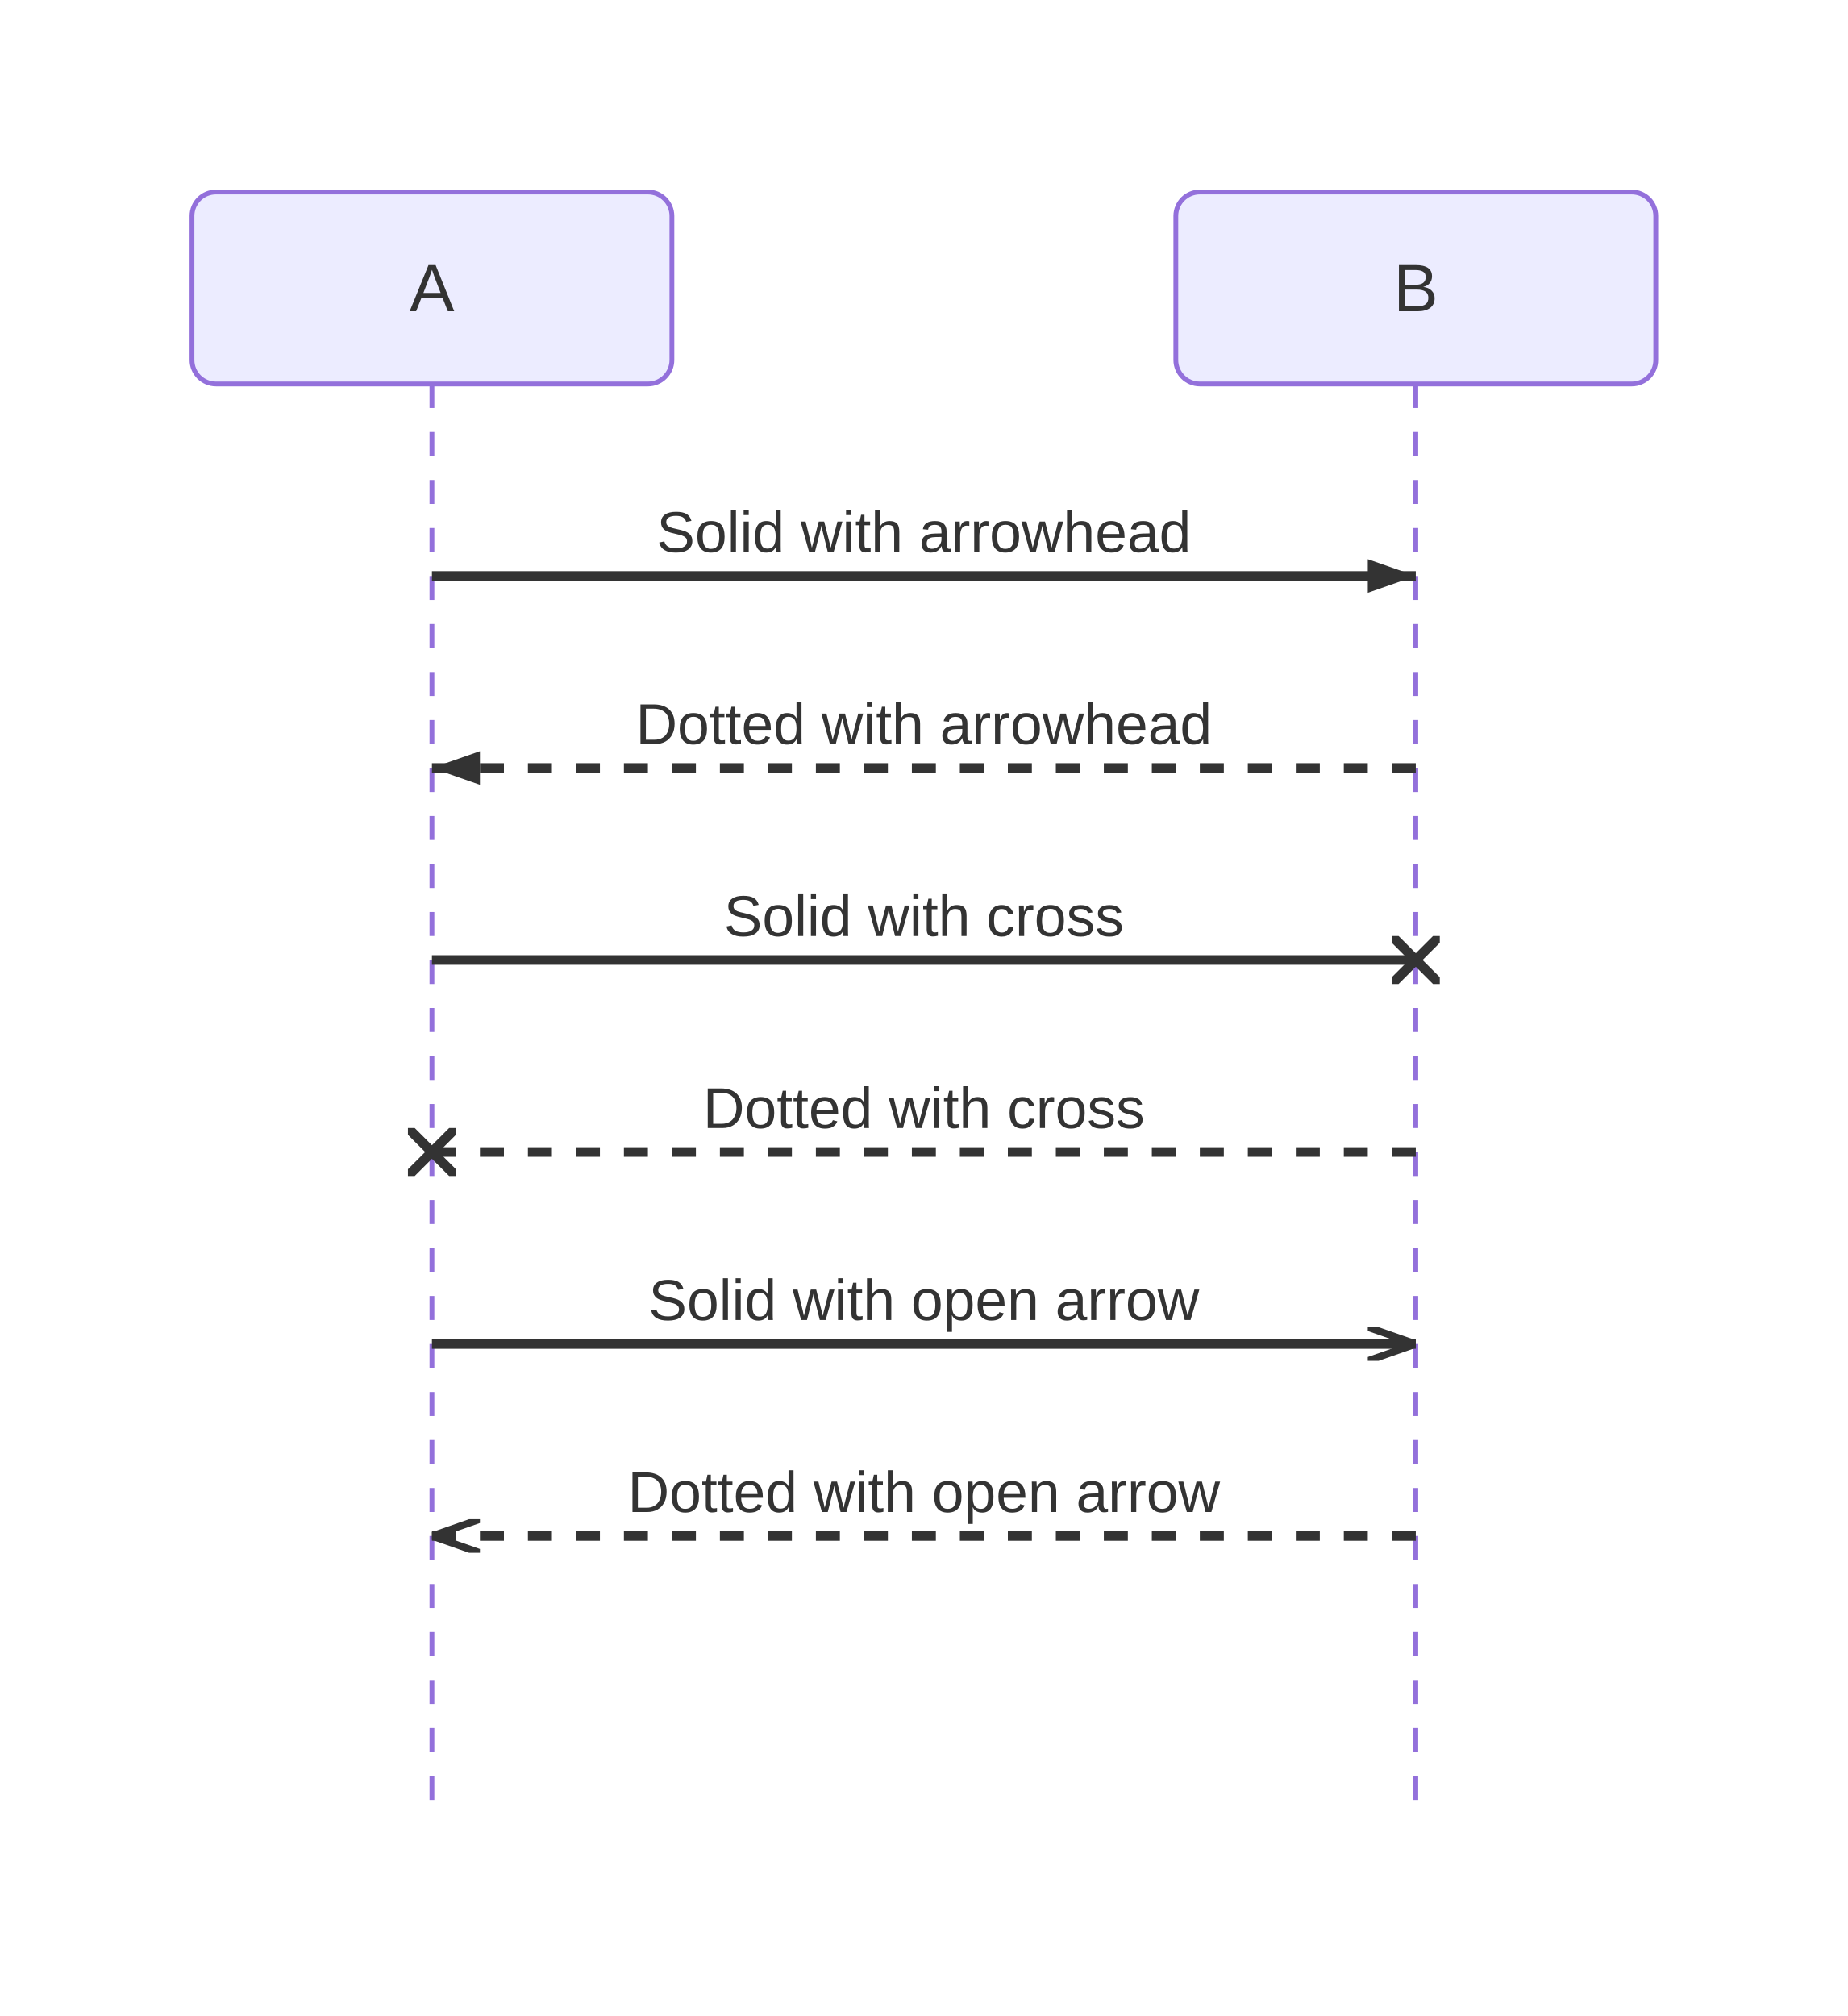
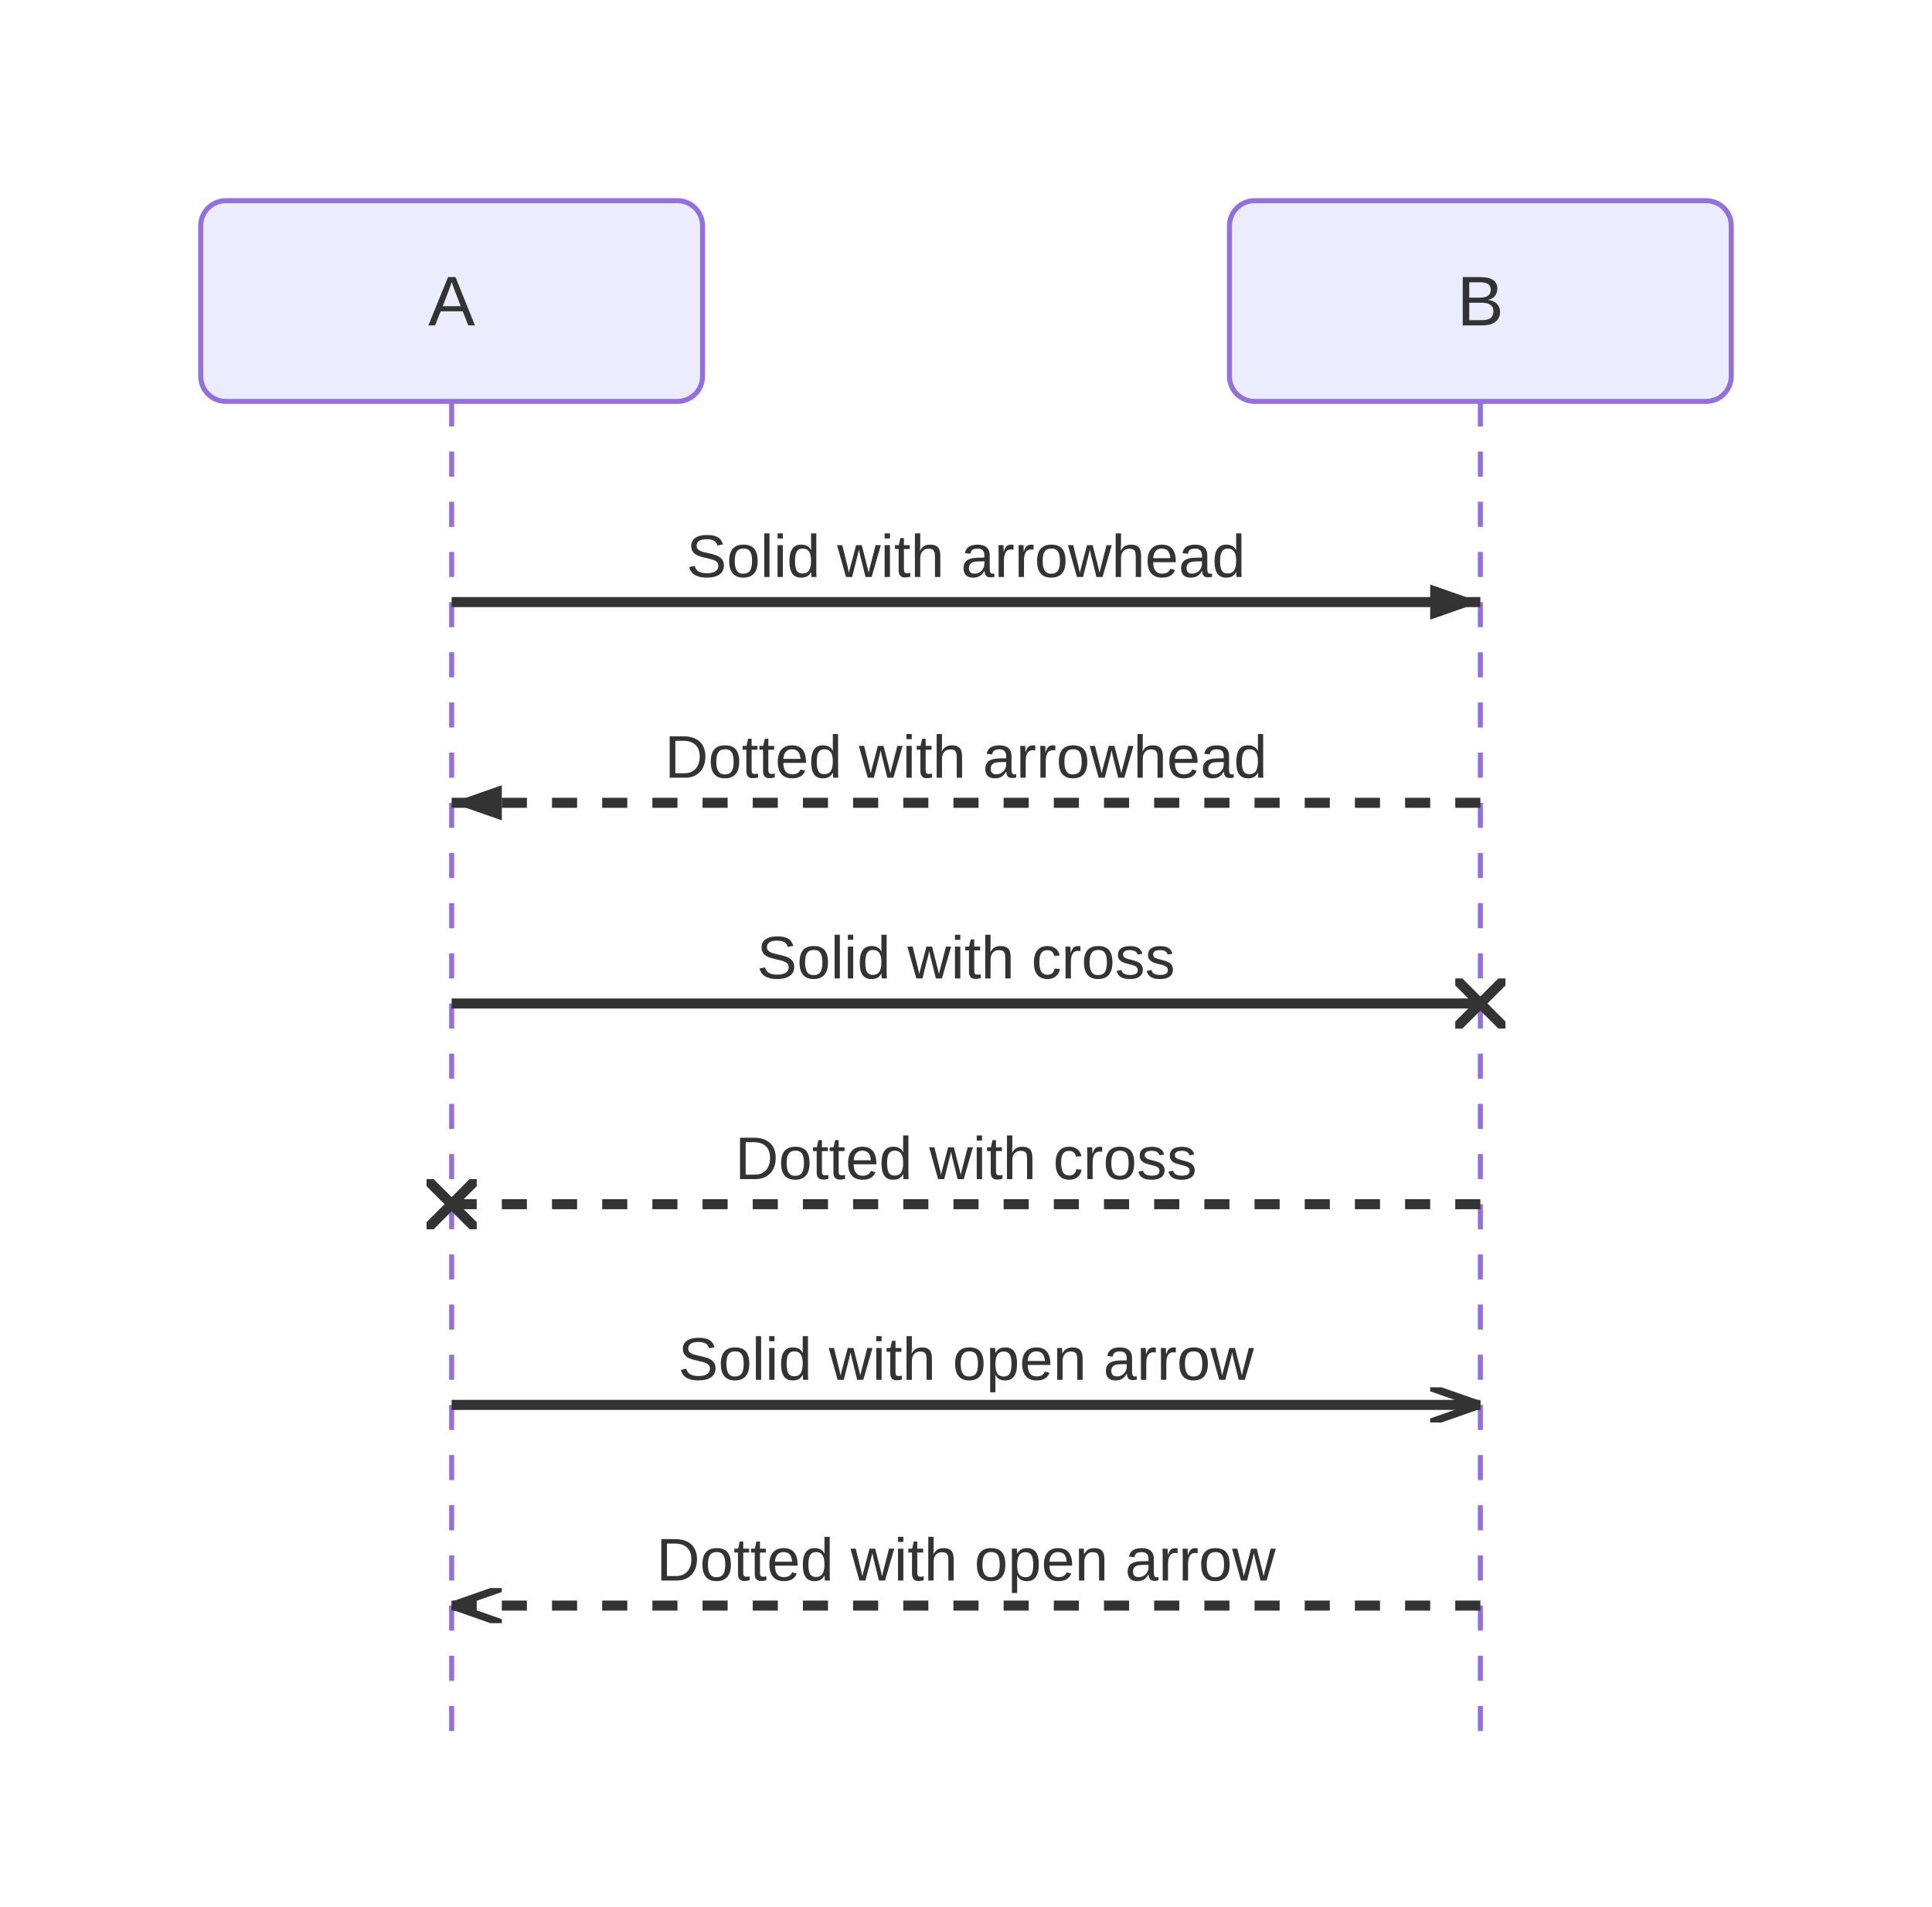
- <svg xmlns="http://www.w3.org/2000/svg" viewBox="-20.0 -20 385 420" width="385" height="420" style="background-color: white">
+ <svg xmlns="http://www.w3.org/2000/svg" viewBox="-20.0 -20 385 380" width="385" height="380" style="background-color: white">
  <defs>
    <marker id="seq-arrow" markerWidth="10" markerHeight="7" refX="10" refY="3.5" orient="auto" markerUnits="userSpaceOnUse">
      <polygon points="0 0, 10 3.5, 0 7" fill="#333333" />
    </marker>
    <marker id="seq-arrow-open" markerWidth="10" markerHeight="7" refX="10" refY="3.5" orient="auto" markerUnits="userSpaceOnUse">
      <polyline points="0 0, 10 3.5, 0 7" fill="none" stroke="#333333" stroke-width="1.5" />
    </marker>
    <marker id="seq-cross" markerWidth="10" markerHeight="10" refX="5" refY="5" orient="auto" markerUnits="userSpaceOnUse">
      <line x1="0" y1="0" x2="10" y2="10" stroke="#333333" stroke-width="2" />
      <line x1="10" y1="0" x2="0" y2="10" stroke="#333333" stroke-width="2" />
    </marker>
    <marker id="seq-async" markerWidth="10" markerHeight="7" refX="10" refY="3.5" orient="auto" markerUnits="userSpaceOnUse">
      <polyline points="0 0, 10 3.5, 0 7" fill="none" stroke="#333333" stroke-width="1.5" />
    </marker>
  </defs>
  <style>.seq-participant rect { fill: #ECECFF; stroke: #9370DB; stroke-width: 1; }
.seq-participant text { fill: #333333; font-family: "trebuchet ms", verdana, arial, sans-serif, "Apple Color Emoji", "Segoe UI Emoji", "Noto Color Emoji", "Twemoji Mozilla"; font-size: 14px; }
.seq-lifeline { stroke: #9370DB; stroke-width: 1; stroke-dasharray: 5,5; }
.seq-message line, .seq-message path { stroke: #333333; stroke-width: 2; }
.seq-message text { fill: #333333; font-family: "trebuchet ms", verdana, arial, sans-serif, "Apple Color Emoji", "Segoe UI Emoji", "Noto Color Emoji", "Twemoji Mozilla"; font-size: 12px; }
.seq-activation { fill: #ECECFF; stroke: #9370DB; stroke-width: 1; }
.seq-note rect { fill: #ffffcc; stroke: #aaaa33; stroke-width: 1; }
.seq-note text { fill: #333333; font-family: "trebuchet ms", verdana, arial, sans-serif, "Apple Color Emoji", "Segoe UI Emoji", "Noto Color Emoji", "Twemoji Mozilla"; font-size: 12px; }
.seq-fragment rect { fill: none; stroke: #9370DB; stroke-width: 1; stroke-dasharray: 3,3; }
.seq-fragment text { fill: #333333; font-family: "trebuchet ms", verdana, arial, sans-serif, "Apple Color Emoji", "Segoe UI Emoji", "Noto Color Emoji", "Twemoji Mozilla"; font-size: 11px; font-weight: bold; }
.seq-actor line, .seq-actor circle { stroke: #9370DB; stroke-width: 1; fill: none; }
.seq-actor text { fill: #333333; font-family: "trebuchet ms", verdana, arial, sans-serif, "Apple Color Emoji", "Segoe UI Emoji", "Noto Color Emoji", "Twemoji Mozilla"; font-size: 14px; }
</style>
-   <line class="seq-lifeline" x1="70" y1="60" x2="70" y2="360" />
-   <line class="seq-lifeline" x1="275" y1="60" x2="275" y2="360" />
+   <line class="seq-lifeline" x1="70" y1="60" x2="70" y2="330" />
+   <line class="seq-lifeline" x1="275" y1="60" x2="275" y2="330" />
  <g class="seq-message">
    <line x1="70" y1="100" x2="275" y2="100" marker-end="url(#seq-arrow)" />
    <text x="172.5" text-anchor="middle" y="95">Solid with arrowhead</text>
  </g>
  <g class="seq-message">
    <line x1="275" y1="140" x2="70" y2="140" marker-end="url(#seq-arrow)" stroke-dasharray="5,5" />
    <text x="172.5" text-anchor="middle" y="135">Dotted with arrowhead</text>
  </g>
  <g class="seq-message">
    <line x1="70" y1="180" x2="275" y2="180" marker-end="url(#seq-cross)" />
    <text x="172.5" text-anchor="middle" y="175">Solid with cross</text>
  </g>
  <g class="seq-message">
    <line x1="275" y1="220" x2="70" y2="220" marker-end="url(#seq-cross)" stroke-dasharray="5,5" />
    <text x="172.5" text-anchor="middle" y="215">Dotted with cross</text>
  </g>
  <g class="seq-message">
    <line x1="70" y1="260" x2="275" y2="260" marker-end="url(#seq-async)" />
    <text x="172.5" text-anchor="middle" y="255">Solid with open arrow</text>
  </g>
  <g class="seq-message">
    <line x1="275" y1="300" x2="70" y2="300" marker-end="url(#seq-async)" stroke-dasharray="5,5" />
    <text x="172.5" text-anchor="middle" y="295">Dotted with open arrow</text>
  </g>
  <g class="seq-participant" data-participant-id="A">
    <rect x="20" y="20" width="100" height="40" rx="5" />
    <text x="70" y="40" text-anchor="middle" dominant-baseline="central">A</text>
  </g>
  <g class="seq-participant" data-participant-id="B">
    <rect x="225" y="20" width="100" height="40" rx="5" />
    <text x="275" y="40" text-anchor="middle" dominant-baseline="central">B</text>
  </g>
</svg>
